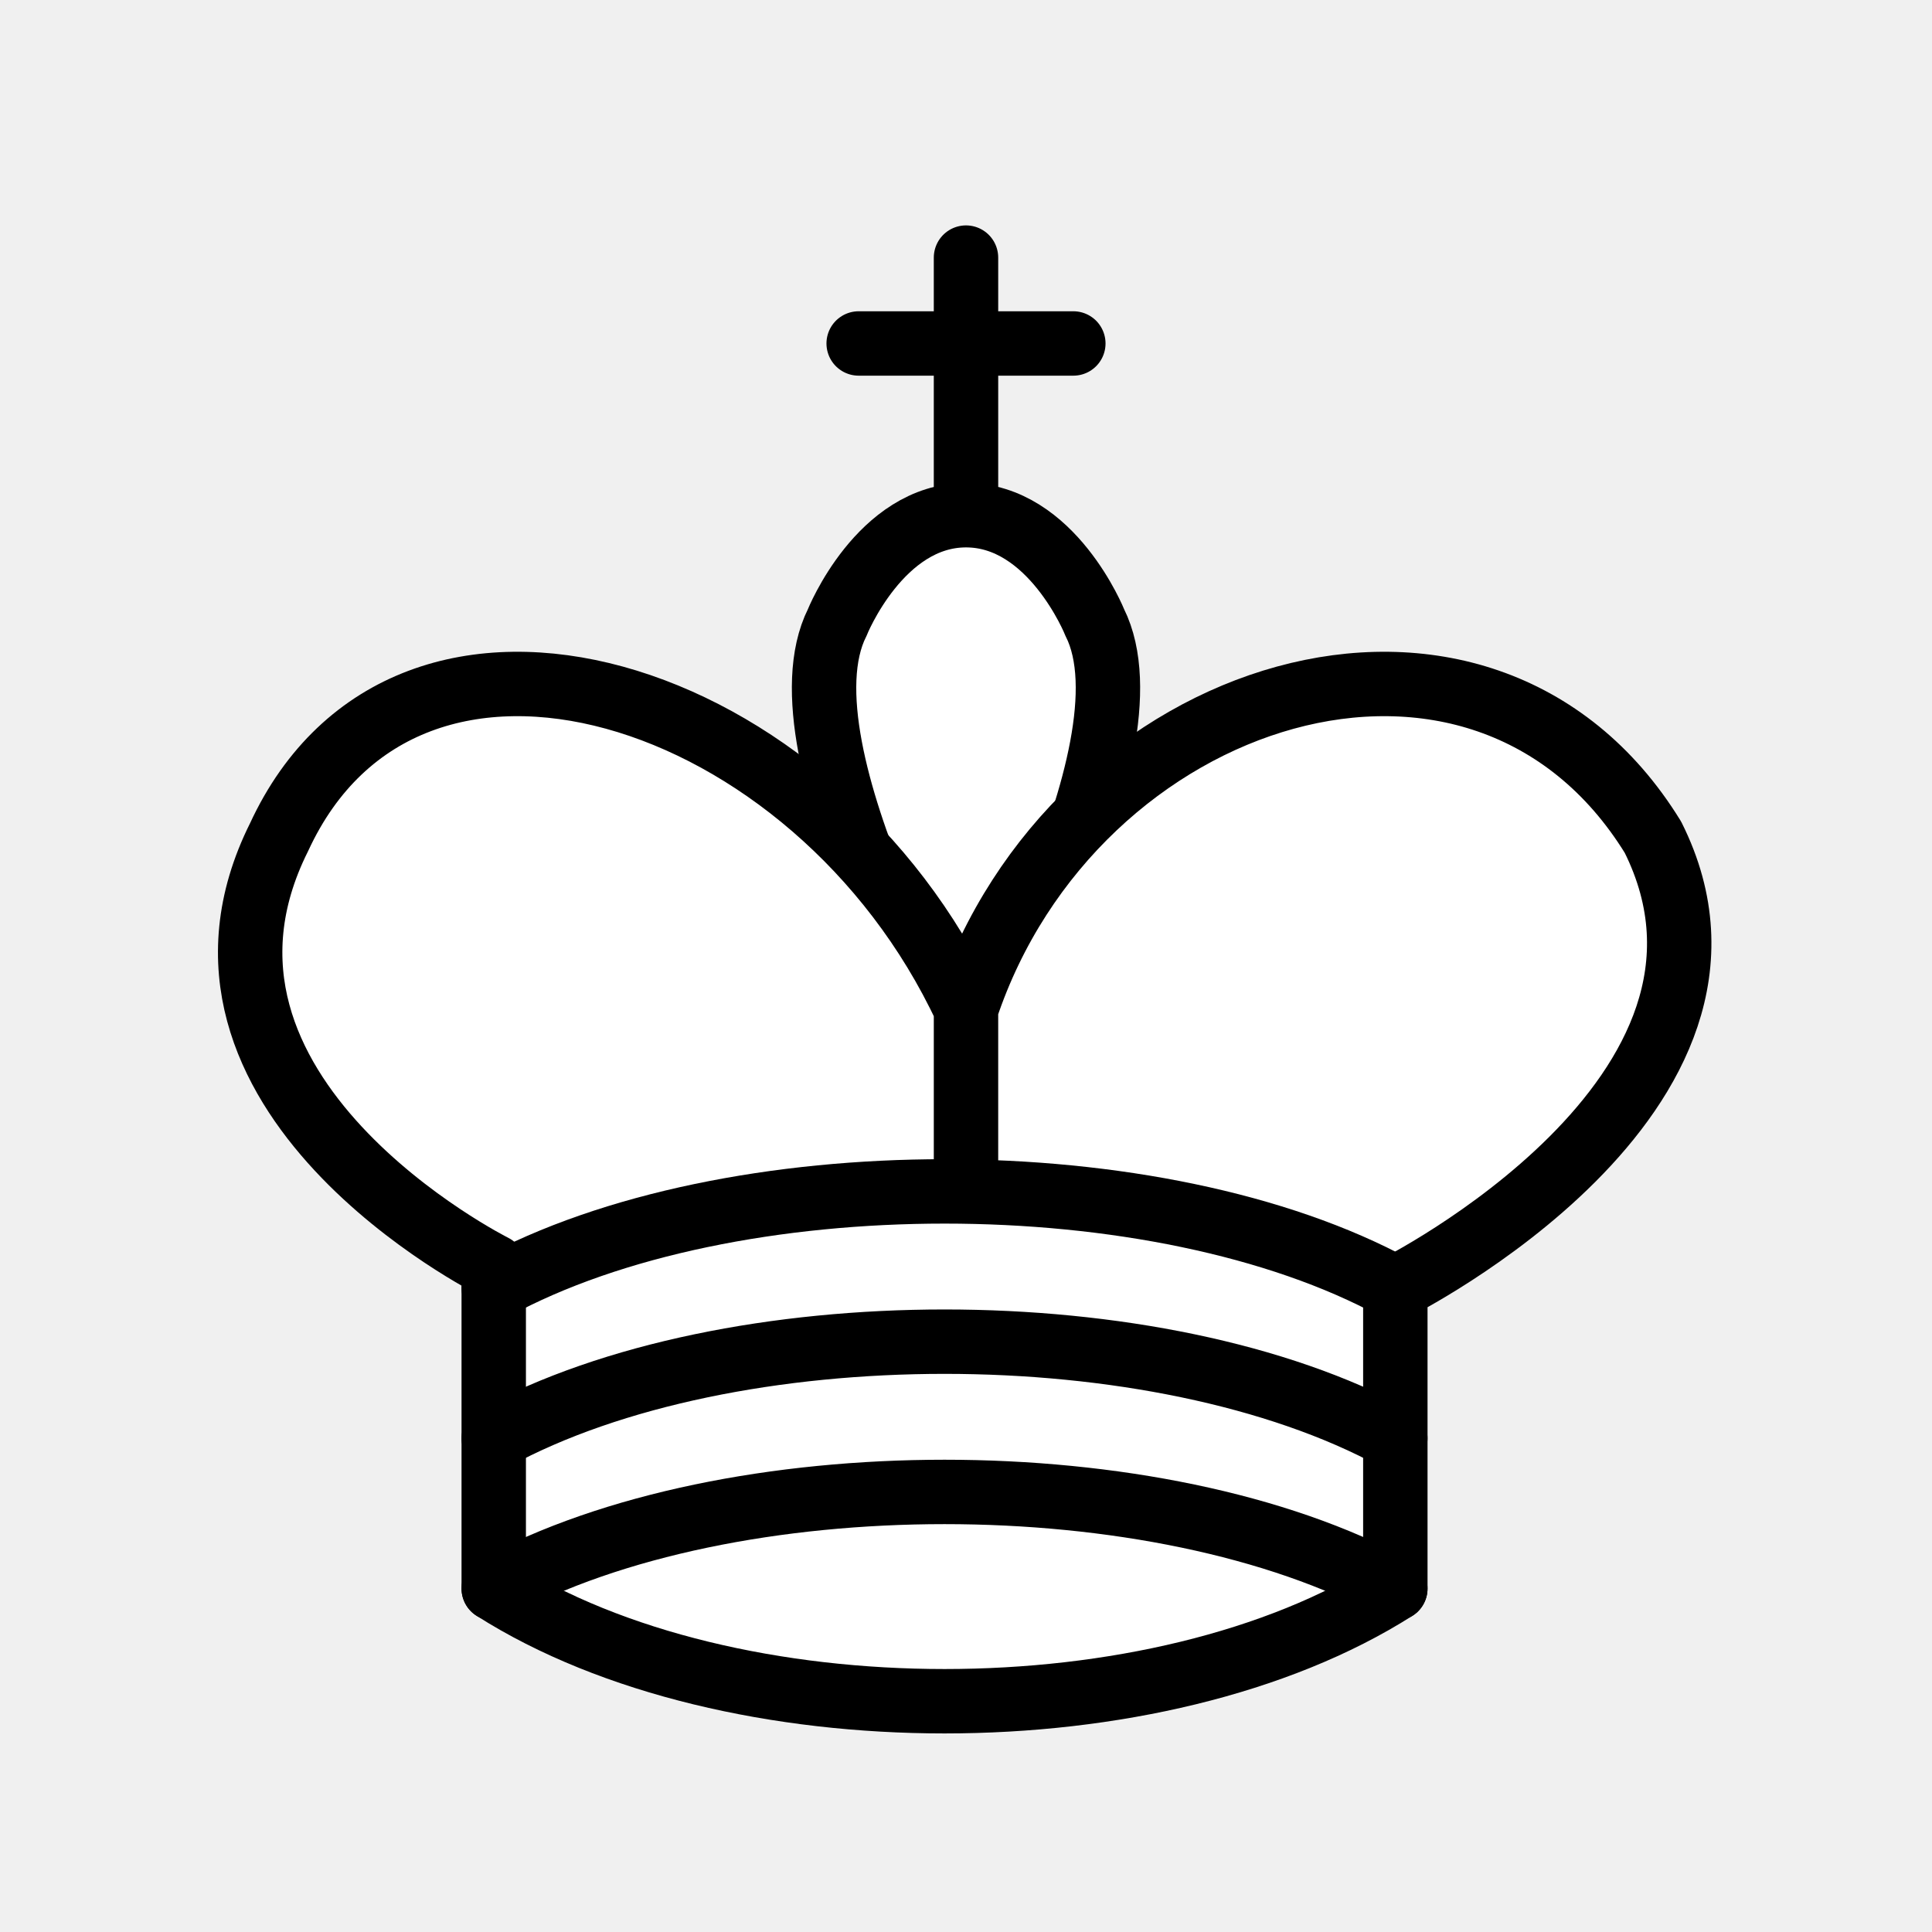
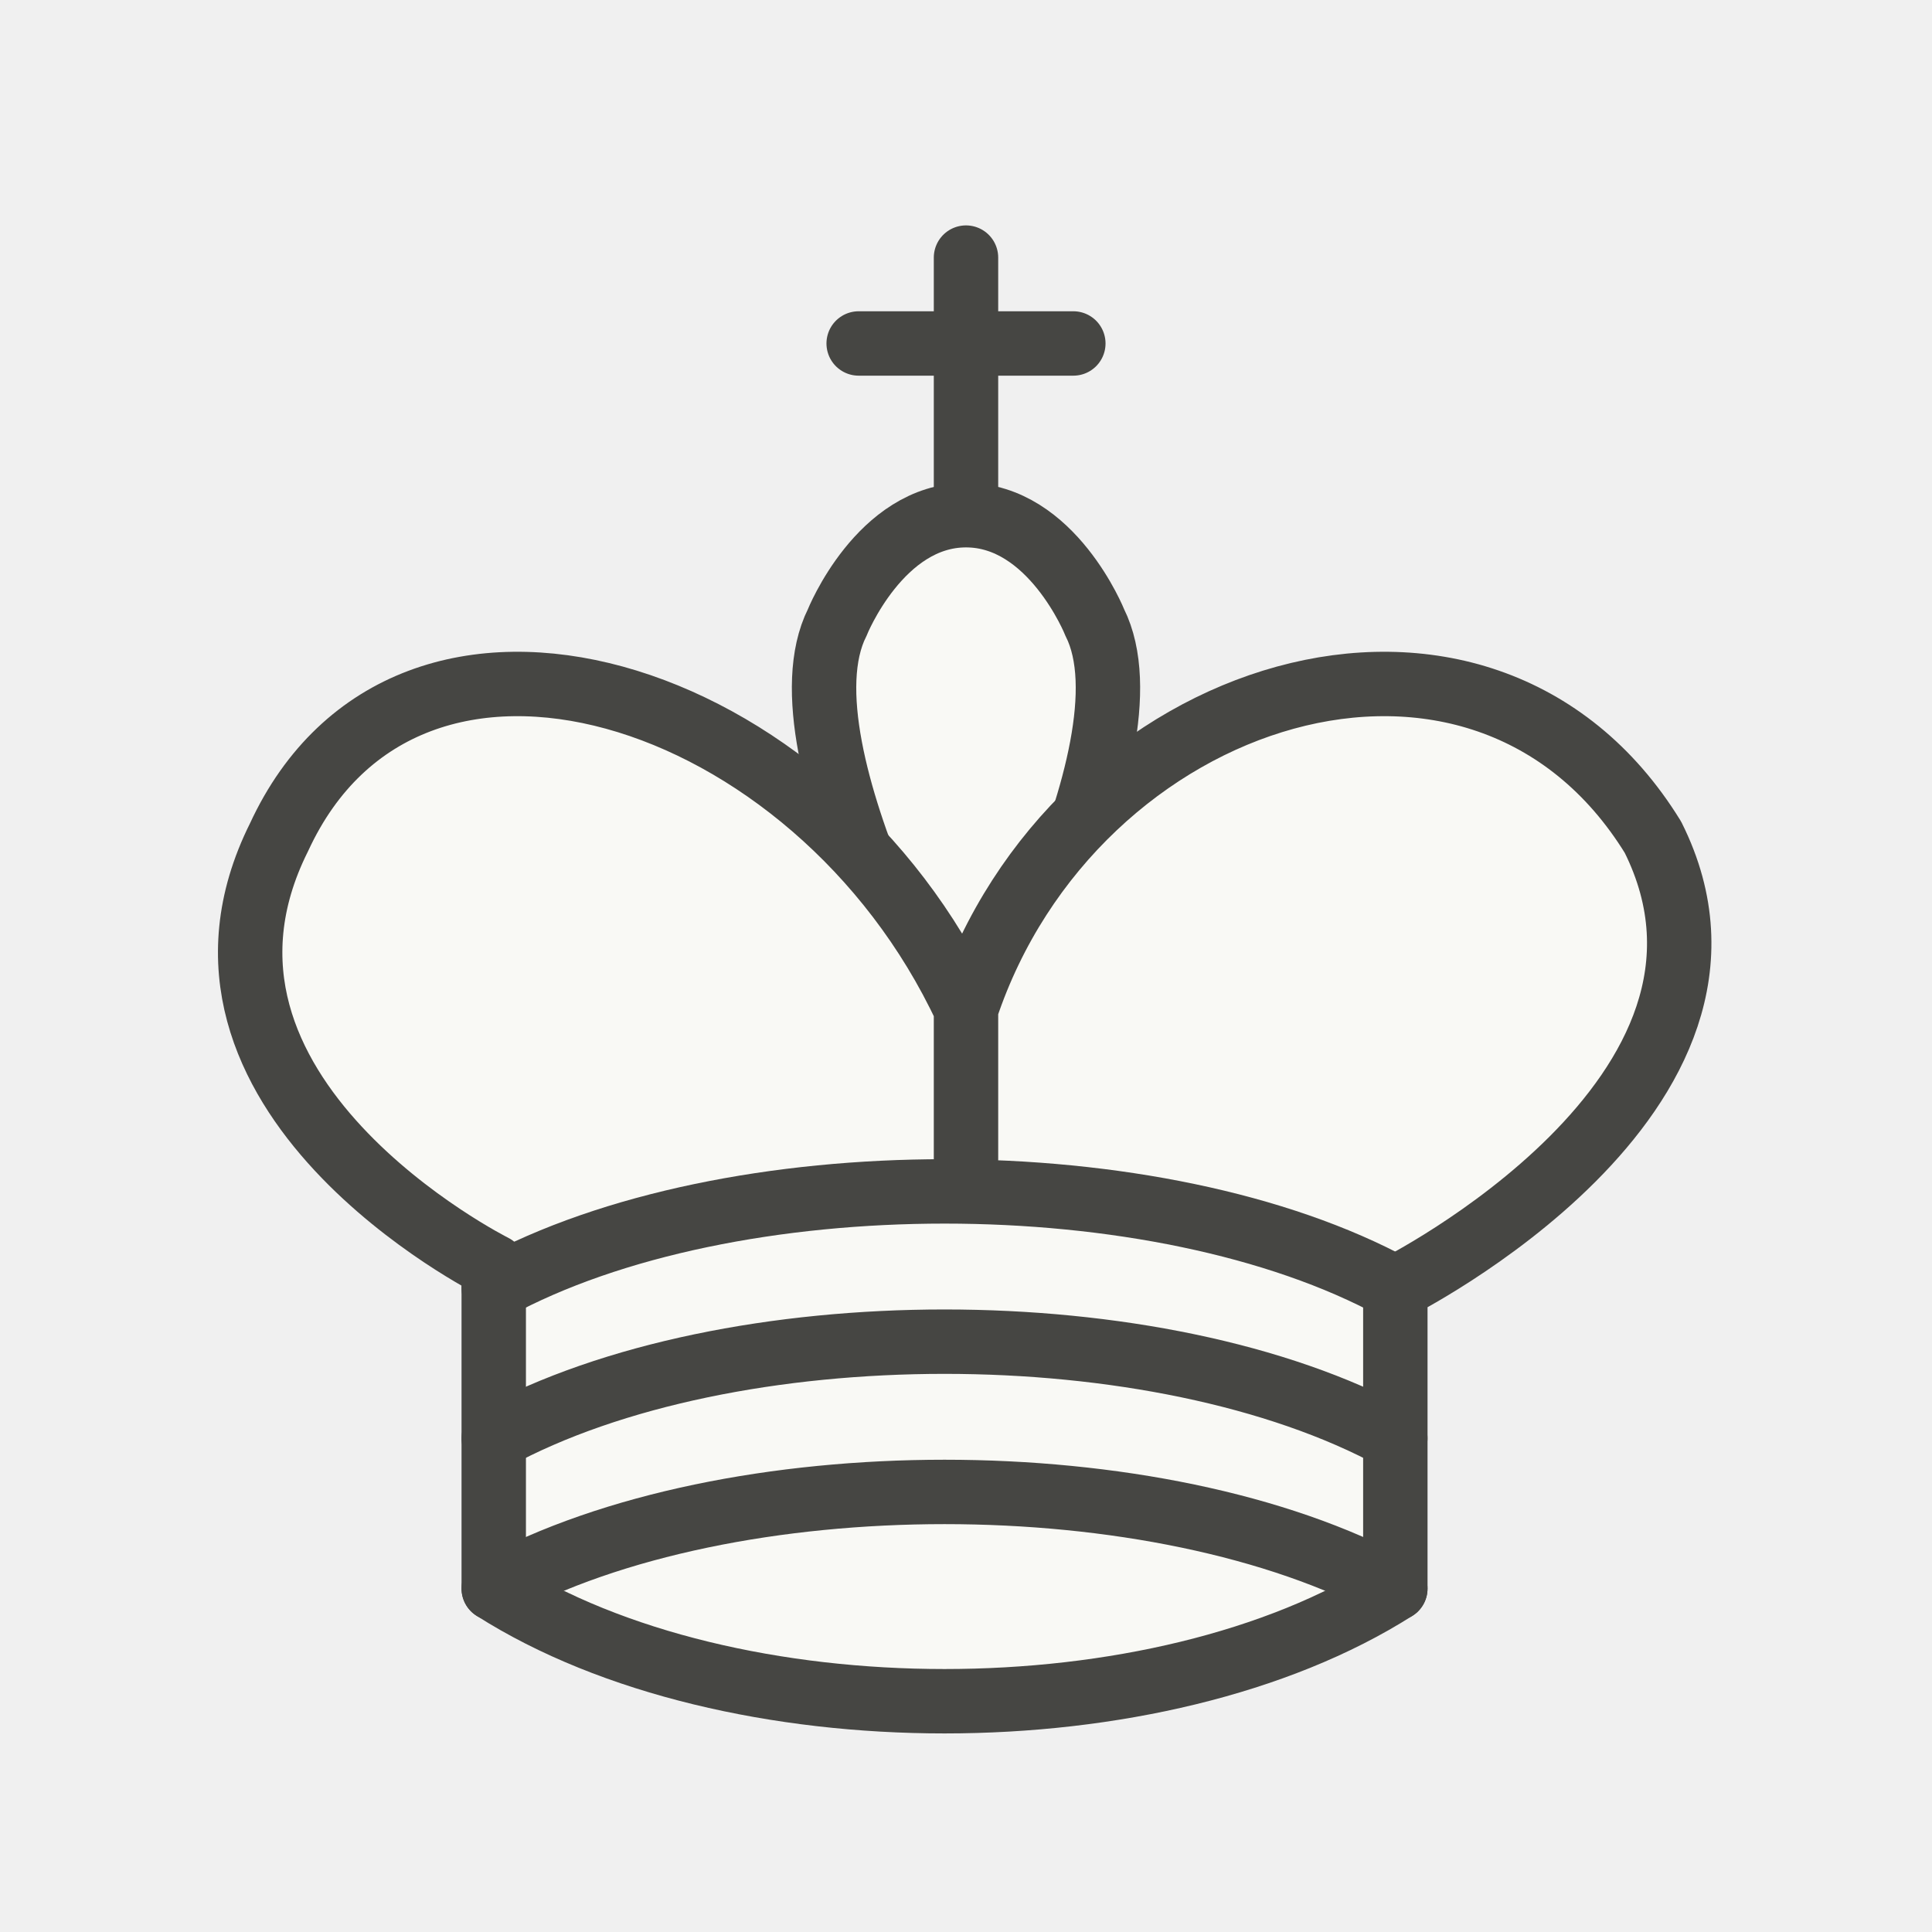
<svg xmlns="http://www.w3.org/2000/svg" style="color-scheme:light only" viewBox="0 0 45 45">
-   <g fill="none" fill-rule="evenodd" stroke="#000" stroke-linecap="round" stroke-linejoin="round" stroke-width="1.5">
+   <g fill="none" fill-rule="evenodd" stroke="#464643" stroke-linecap="round" stroke-linejoin="round" stroke-width="1.5">
    <path stroke-linejoin="miter" d="M22.5 11.63V6M20 8h5" />
-     <path fill="#fff" stroke-linecap="butt" stroke-linejoin="miter" d="M22.5 25s4.5-7.5 3-10.5c0 0-1-2.5-3-2.5s-3 2.5-3 2.5c-1.5 3 3 10.5 3 10.5" />
-     <path fill="#fff" d="M11.5 37c5.5 3.5 15.5 3.5 21 0v-7s9-4.5 6-10.5c-4-6.5-13.5-3.5-16 4V27v-3.5c-3.5-7.5-13-10.5-16-4-3 6 5 10 5 10z" />
+     <path fill="#f9f9f5" stroke-linecap="butt" stroke-linejoin="miter" d="M22.5 25s4.5-7.5 3-10.5c0 0-1-2.5-3-2.5s-3 2.5-3 2.5c-1.5 3 3 10.5 3 10.5" />
+     <path fill="#f9f9f5" d="M11.5 37c5.5 3.5 15.5 3.5 21 0v-7s9-4.5 6-10.5c-4-6.5-13.5-3.5-16 4V27v-3.5c-3.5-7.5-13-10.5-16-4-3 6 5 10 5 10z" />
    <path d="M11.5 30c5.5-3 15.5-3 21 0m-21 3.5c5.5-3 15.5-3 21 0m-21 3.5c5.5-3 15.5-3 21 0" />
  </g>
</svg>
